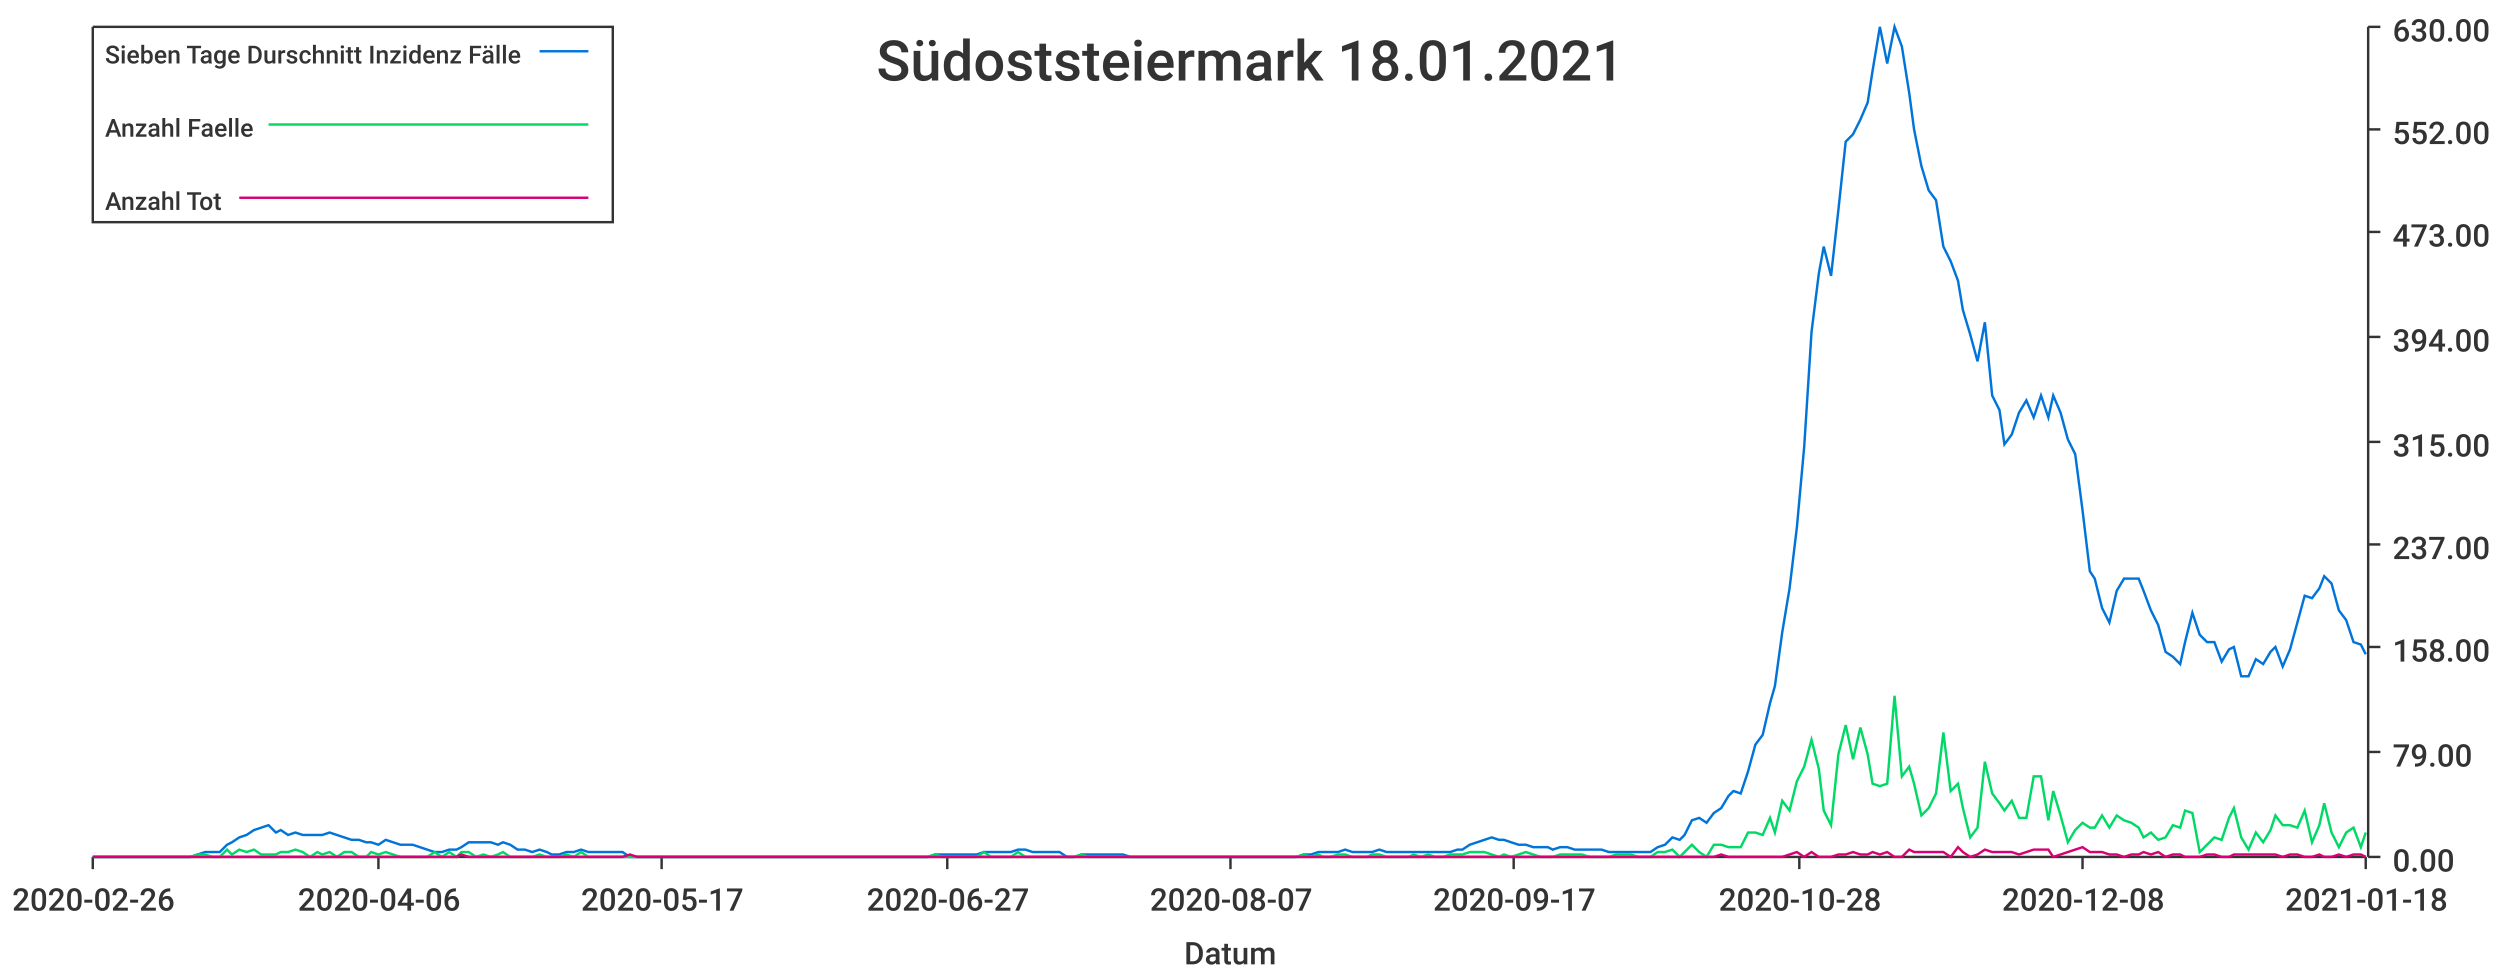
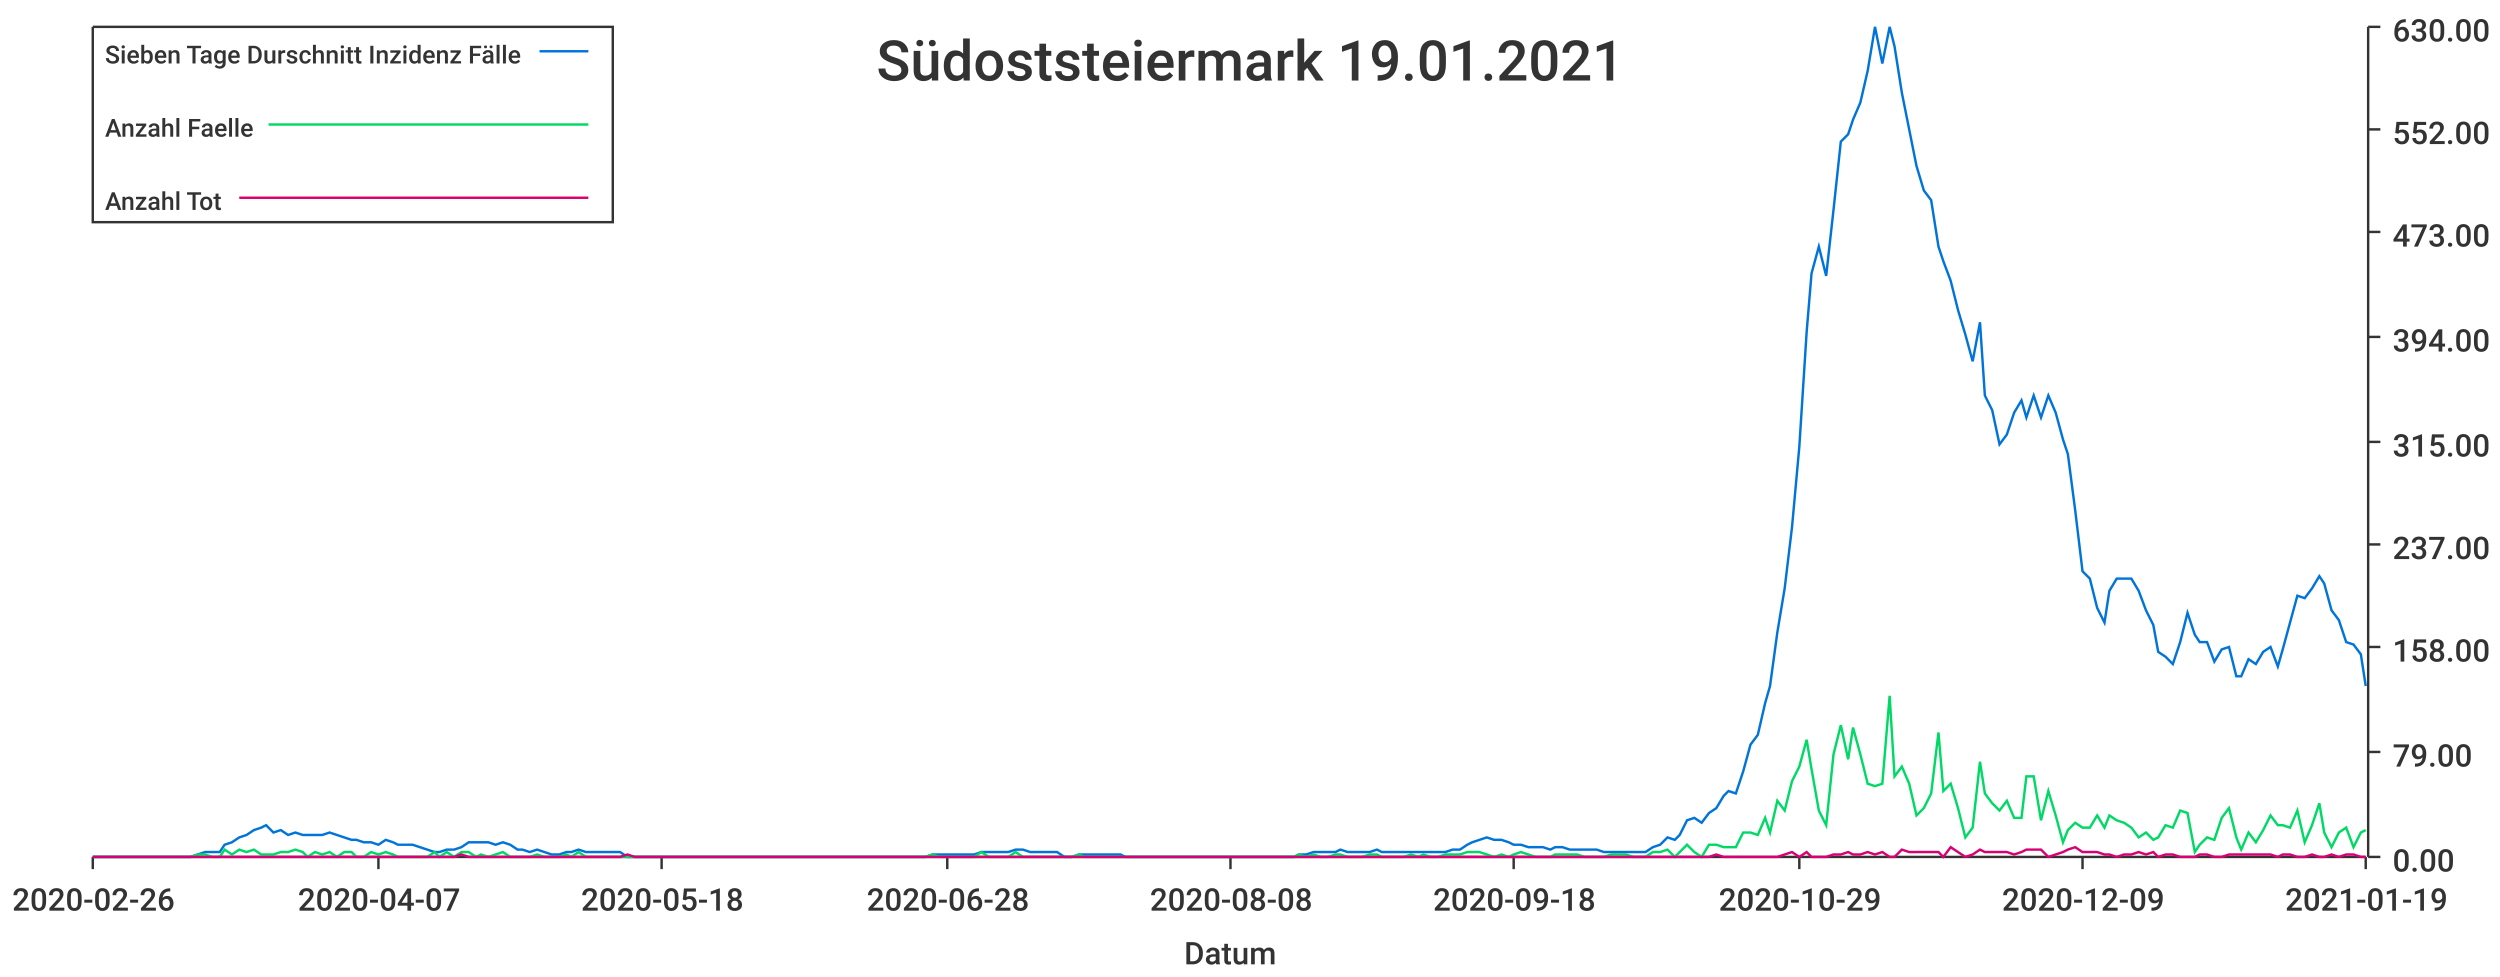
<svg xmlns="http://www.w3.org/2000/svg" width="1024" height="400">\n<path d="M 0 0 L 1024 0 L 1024 400 L 0 400 L 0 0" style="stroke-width:0;stroke:rgba(255,255,255,1.0);fill:rgba(255,255,255,1.0)" />
  <path d="M 38 11 L 969 11 L 969 351 L 38 351 L 38 11" style="stroke-width:0;stroke:rgba(255,255,255,1.0);fill:rgba(255,255,255,1.0)" />
  <path d="M 38 351 L 969 351" style="stroke-width:1;stroke:rgba(51,51,51,1.0);fill:none" />
  <path d="M 38 351 L 38 356" style="stroke-width:1;stroke:rgba(51,51,51,1.0);fill:none" />
  <text x="5" y="373" style="stroke-width:0;stroke:none;fill:rgba(51,51,51,1.0);font-size:12.8px;font-family:'Roboto Medium',sans-serif">2020-02-26</text>
  <path d="M 155 351 L 155 356" style="stroke-width:1;stroke:rgba(51,51,51,1.0);fill:none" />
-   <text x="122" y="373" style="stroke-width:0;stroke:none;fill:rgba(51,51,51,1.0);font-size:12.8px;font-family:'Roboto Medium',sans-serif">2020-04-06</text>
+   <text x="122" y="373" style="stroke-width:0;stroke:none;fill:rgba(51,51,51,1.0);font-size:12.8px;font-family:'Roboto Medium',sans-serif">2020-04-07</text>
  <path d="M 271 351 L 271 356" style="stroke-width:1;stroke:rgba(51,51,51,1.0);fill:none" />
-   <text x="238" y="373" style="stroke-width:0;stroke:none;fill:rgba(51,51,51,1.0);font-size:12.8px;font-family:'Roboto Medium',sans-serif">2020-05-17</text>
+   <text x="238" y="373" style="stroke-width:0;stroke:none;fill:rgba(51,51,51,1.0);font-size:12.8px;font-family:'Roboto Medium',sans-serif">2020-05-18</text>
  <path d="M 388 351 L 388 356" style="stroke-width:1;stroke:rgba(51,51,51,1.0);fill:none" />
-   <text x="355" y="373" style="stroke-width:0;stroke:none;fill:rgba(51,51,51,1.0);font-size:12.8px;font-family:'Roboto Medium',sans-serif">2020-06-27</text>
+   <text x="355" y="373" style="stroke-width:0;stroke:none;fill:rgba(51,51,51,1.0);font-size:12.8px;font-family:'Roboto Medium',sans-serif">2020-06-28</text>
  <path d="M 504 351 L 504 356" style="stroke-width:1;stroke:rgba(51,51,51,1.0);fill:none" />
-   <text x="471" y="373" style="stroke-width:0;stroke:none;fill:rgba(51,51,51,1.0);font-size:12.8px;font-family:'Roboto Medium',sans-serif">2020-08-07</text>
+   <text x="471" y="373" style="stroke-width:0;stroke:none;fill:rgba(51,51,51,1.0);font-size:12.8px;font-family:'Roboto Medium',sans-serif">2020-08-08</text>
  <path d="M 620 351 L 620 356" style="stroke-width:1;stroke:rgba(51,51,51,1.0);fill:none" />
-   <text x="587" y="373" style="stroke-width:0;stroke:none;fill:rgba(51,51,51,1.0);font-size:12.8px;font-family:'Roboto Medium',sans-serif">2020-09-17</text>
+   <text x="587" y="373" style="stroke-width:0;stroke:none;fill:rgba(51,51,51,1.0);font-size:12.8px;font-family:'Roboto Medium',sans-serif">2020-09-18</text>
  <path d="M 737 351 L 737 356" style="stroke-width:1;stroke:rgba(51,51,51,1.0);fill:none" />
-   <text x="704" y="373" style="stroke-width:0;stroke:none;fill:rgba(51,51,51,1.0);font-size:12.8px;font-family:'Roboto Medium',sans-serif">2020-10-28</text>
+   <text x="704" y="373" style="stroke-width:0;stroke:none;fill:rgba(51,51,51,1.0);font-size:12.8px;font-family:'Roboto Medium',sans-serif">2020-10-29</text>
  <path d="M 853 351 L 853 356" style="stroke-width:1;stroke:rgba(51,51,51,1.0);fill:none" />
-   <text x="820" y="373" style="stroke-width:0;stroke:none;fill:rgba(51,51,51,1.0);font-size:12.8px;font-family:'Roboto Medium',sans-serif">2020-12-08</text>
+   <text x="820" y="373" style="stroke-width:0;stroke:none;fill:rgba(51,51,51,1.0);font-size:12.8px;font-family:'Roboto Medium',sans-serif">2020-12-09</text>
  <path d="M 969 351 L 969 356" style="stroke-width:1;stroke:rgba(51,51,51,1.0);fill:none" />
-   <text x="936" y="373" style="stroke-width:0;stroke:none;fill:rgba(51,51,51,1.0);font-size:12.8px;font-family:'Roboto Medium',sans-serif">2021-01-18</text>
+   <text x="936" y="373" style="stroke-width:0;stroke:none;fill:rgba(51,51,51,1.0);font-size:12.8px;font-family:'Roboto Medium',sans-serif">2021-01-19</text>
  <text x="485" y="395" style="stroke-width:0;stroke:none;fill:rgba(51,51,51,1.0);font-size:12.8px;font-family:'Roboto Medium',sans-serif">Datum</text>
  <path d="M 970 351 L 970 11" style="stroke-width:1;stroke:rgba(51,51,51,1.0);fill:none" />
  <path d="M 970 351 L 975 351" style="stroke-width:1;stroke:rgba(51,51,51,1.0);fill:none" />
  <text x="980" y="357" style="stroke-width:0;stroke:none;fill:rgba(51,51,51,1.0);font-size:12.8px;font-family:'Roboto Medium',sans-serif">0.00</text>
  <path d="M 970 308 L 975 308" style="stroke-width:1;stroke:rgba(51,51,51,1.0);fill:none" />
  <text x="980" y="314" style="stroke-width:0;stroke:none;fill:rgba(51,51,51,1.0);font-size:12.8px;font-family:'Roboto Medium',sans-serif">79.00</text>
  <path d="M 970 265 L 975 265" style="stroke-width:1;stroke:rgba(51,51,51,1.0);fill:none" />
  <text x="980" y="271" style="stroke-width:0;stroke:none;fill:rgba(51,51,51,1.0);font-size:12.8px;font-family:'Roboto Medium',sans-serif">158.00</text>
  <path d="M 970 223 L 975 223" style="stroke-width:1;stroke:rgba(51,51,51,1.0);fill:none" />
  <text x="980" y="229" style="stroke-width:0;stroke:none;fill:rgba(51,51,51,1.0);font-size:12.8px;font-family:'Roboto Medium',sans-serif">237.00</text>
  <path d="M 970 181 L 975 181" style="stroke-width:1;stroke:rgba(51,51,51,1.0);fill:none" />
  <text x="980" y="187" style="stroke-width:0;stroke:none;fill:rgba(51,51,51,1.0);font-size:12.8px;font-family:'Roboto Medium',sans-serif">315.00</text>
  <path d="M 970 138 L 975 138" style="stroke-width:1;stroke:rgba(51,51,51,1.0);fill:none" />
  <text x="980" y="144" style="stroke-width:0;stroke:none;fill:rgba(51,51,51,1.0);font-size:12.8px;font-family:'Roboto Medium',sans-serif">394.00</text>
  <path d="M 970 95 L 975 95" style="stroke-width:1;stroke:rgba(51,51,51,1.0);fill:none" />
  <text x="980" y="101" style="stroke-width:0;stroke:none;fill:rgba(51,51,51,1.0);font-size:12.8px;font-family:'Roboto Medium',sans-serif">473.00</text>
  <path d="M 970 53 L 975 53" style="stroke-width:1;stroke:rgba(51,51,51,1.0);fill:none" />
  <text x="980" y="59" style="stroke-width:0;stroke:none;fill:rgba(51,51,51,1.0);font-size:12.8px;font-family:'Roboto Medium',sans-serif">552.00</text>
  <path d="M 970 11 L 975 11" style="stroke-width:1;stroke:rgba(51,51,51,1.0);fill:none" />
  <text x="980" y="17" style="stroke-width:0;stroke:none;fill:rgba(51,51,51,1.0);font-size:12.8px;font-family:'Roboto Medium',sans-serif">630.00</text>
-   <path d="M 38 351 L 41 351 L 44 351 L 47 351 L 50 351 L 53 351 L 56 351 L 58 351 L 61 351 L 64 351 L 67 351 L 70 351 L 73 351 L 76 351 L 78 351 L 81 350 L 84 349 L 87 349 L 90 349 L 93 346 L 95 345 L 98 343 L 101 342 L 104 340 L 107 339 L 110 338 L 113 341 L 115 340 L 118 342 L 121 341 L 124 342 L 127 342 L 130 342 L 132 342 L 135 341 L 138 342 L 141 343 L 144 344 L 147 344 L 150 345 L 152 345 L 155 346 L 158 344 L 161 345 L 164 346 L 167 346 L 169 346 L 172 347 L 175 348 L 178 349 L 181 349 L 184 348 L 187 348 L 189 347 L 192 345 L 195 345 L 198 345 L 201 345 L 204 346 L 206 345 L 209 346 L 212 348 L 215 348 L 218 349 L 221 348 L 224 349 L 226 350 L 229 350 L 232 349 L 235 349 L 238 348 L 241 349 L 243 349 L 246 349 L 249 349 L 252 349 L 255 349 L 258 351 L 261 351 L 263 351 L 266 351 L 269 351 L 272 351 L 275 351 L 278 351 L 281 351 L 283 351 L 286 351 L 289 351 L 292 351 L 295 351 L 298 351 L 300 351 L 303 351 L 306 351 L 309 351 L 312 351 L 315 351 L 318 351 L 320 351 L 323 351 L 326 351 L 329 351 L 332 351 L 335 351 L 337 351 L 340 351 L 343 351 L 346 351 L 349 351 L 352 351 L 355 351 L 357 351 L 360 351 L 363 351 L 366 351 L 369 351 L 372 351 L 374 351 L 377 351 L 380 351 L 383 350 L 386 350 L 389 350 L 392 350 L 394 350 L 397 350 L 400 350 L 403 349 L 406 349 L 409 349 L 411 349 L 414 349 L 417 348 L 420 348 L 423 349 L 426 349 L 429 349 L 431 349 L 434 349 L 437 351 L 440 351 L 443 350 L 446 350 L 448 350 L 451 350 L 454 350 L 457 350 L 460 350 L 463 351 L 466 351 L 468 351 L 471 351 L 474 351 L 477 351 L 480 351 L 483 351 L 485 351 L 488 351 L 491 351 L 494 351 L 497 351 L 500 351 L 503 351 L 505 351 L 508 351 L 511 351 L 514 351 L 517 351 L 520 351 L 523 351 L 525 351 L 528 351 L 531 351 L 534 350 L 537 350 L 540 349 L 542 349 L 545 349 L 548 349 L 551 348 L 554 349 L 557 349 L 560 349 L 562 349 L 565 348 L 568 349 L 571 349 L 574 349 L 577 349 L 579 349 L 582 349 L 585 349 L 588 349 L 591 349 L 594 349 L 597 348 L 599 348 L 602 346 L 605 345 L 608 344 L 611 343 L 614 344 L 616 344 L 619 345 L 622 346 L 625 346 L 628 347 L 631 347 L 634 347 L 636 348 L 639 347 L 642 347 L 645 348 L 648 348 L 651 348 L 653 348 L 656 348 L 659 349 L 662 349 L 665 349 L 668 349 L 671 349 L 673 349 L 676 349 L 679 347 L 682 346 L 685 343 L 688 344 L 690 342 L 693 336 L 696 335 L 699 337 L 702 333 L 705 331 L 708 326 L 710 324 L 713 325 L 716 316 L 719 305 L 722 301 L 725 288 L 727 281 L 730 259 L 733 241 L 736 216 L 739 183 L 742 136 L 745 112 L 747 101 L 750 113 L 753 86 L 756 58 L 759 55 L 762 49 L 765 42 L 767 29 L 770 11 L 773 26 L 776 11 L 779 19 L 782 38 L 784 53 L 787 68 L 790 78 L 793 82 L 796 101 L 799 107 L 802 115 L 804 127 L 807 137 L 810 148 L 813 132 L 816 162 L 819 168 L 821 182 L 824 178 L 827 169 L 830 164 L 833 171 L 836 162 L 839 171 L 841 162 L 844 169 L 847 180 L 850 186 L 853 209 L 856 234 L 858 237 L 861 249 L 864 255 L 867 242 L 870 237 L 873 237 L 876 237 L 878 242 L 881 250 L 884 256 L 887 267 L 890 269 L 893 272 L 895 263 L 898 251 L 901 260 L 904 263 L 907 263 L 910 271 L 913 266 L 915 265 L 918 277 L 921 277 L 924 270 L 927 272 L 930 267 L 932 265 L 935 273 L 938 266 L 941 255 L 944 244 L 947 245 L 950 241 L 952 236 L 955 239 L 958 250 L 961 254 L 964 263 L 967 264 L 969 268" style="stroke-width:1;stroke:rgba(0,116,217,1.0);fill:none" />
-   <path d="M 38 351 L 41 351 L 44 351 L 47 351 L 50 351 L 53 351 L 56 351 L 58 351 L 61 351 L 64 351 L 67 351 L 70 351 L 73 351 L 76 351 L 78 351 L 81 350 L 84 350 L 87 351 L 90 351 L 93 348 L 95 350 L 98 348 L 101 349 L 104 348 L 107 350 L 110 350 L 113 350 L 115 349 L 118 349 L 121 348 L 124 349 L 127 351 L 130 349 L 132 350 L 135 349 L 138 351 L 141 349 L 144 349 L 147 351 L 150 351 L 152 349 L 155 350 L 158 349 L 161 350 L 164 351 L 167 351 L 169 351 L 172 351 L 175 351 L 178 349 L 181 351 L 184 349 L 187 351 L 189 349 L 192 349 L 195 351 L 198 350 L 201 351 L 204 350 L 206 349 L 209 351 L 212 351 L 215 351 L 218 351 L 221 350 L 224 351 L 226 351 L 229 351 L 232 350 L 235 351 L 238 349 L 241 351 L 243 351 L 246 351 L 249 351 L 252 351 L 255 351 L 258 351 L 261 351 L 263 351 L 266 351 L 269 351 L 272 351 L 275 351 L 278 351 L 281 351 L 283 351 L 286 351 L 289 351 L 292 351 L 295 351 L 298 351 L 300 351 L 303 351 L 306 351 L 309 351 L 312 351 L 315 351 L 318 351 L 320 351 L 323 351 L 326 351 L 329 351 L 332 351 L 335 351 L 337 351 L 340 351 L 343 351 L 346 351 L 349 351 L 352 351 L 355 351 L 357 351 L 360 351 L 363 351 L 366 351 L 369 351 L 372 351 L 374 351 L 377 351 L 380 351 L 383 350 L 386 351 L 389 351 L 392 351 L 394 351 L 397 351 L 400 351 L 403 349 L 406 351 L 409 351 L 411 351 L 414 351 L 417 349 L 420 351 L 423 351 L 426 351 L 429 351 L 431 351 L 434 351 L 437 351 L 440 351 L 443 350 L 446 351 L 448 351 L 451 351 L 454 351 L 457 351 L 460 351 L 463 351 L 466 351 L 468 351 L 471 351 L 474 351 L 477 351 L 480 351 L 483 351 L 485 351 L 488 351 L 491 351 L 494 351 L 497 351 L 500 351 L 503 351 L 505 351 L 508 351 L 511 351 L 514 351 L 517 351 L 520 351 L 523 351 L 525 351 L 528 351 L 531 351 L 534 350 L 537 351 L 540 350 L 542 351 L 545 351 L 548 350 L 551 350 L 554 351 L 557 351 L 560 351 L 562 350 L 565 350 L 568 351 L 571 351 L 574 351 L 577 351 L 579 350 L 582 351 L 585 350 L 588 351 L 591 351 L 594 350 L 597 350 L 599 350 L 602 349 L 605 349 L 608 349 L 611 350 L 614 351 L 616 350 L 619 351 L 622 350 L 625 349 L 628 350 L 631 351 L 634 351 L 636 351 L 639 350 L 642 350 L 645 350 L 648 350 L 651 351 L 653 351 L 656 351 L 659 351 L 662 350 L 665 350 L 668 350 L 671 351 L 673 351 L 676 351 L 679 349 L 682 349 L 685 348 L 688 351 L 690 349 L 693 346 L 696 349 L 699 351 L 702 346 L 705 346 L 708 347 L 710 347 L 713 347 L 716 341 L 719 341 L 722 342 L 725 335 L 727 341 L 730 328 L 733 332 L 736 320 L 739 314 L 742 303 L 745 315 L 747 332 L 750 338 L 753 309 L 756 297 L 759 311 L 762 298 L 765 309 L 767 321 L 770 322 L 773 321 L 776 285 L 779 318 L 782 314 L 784 321 L 787 334 L 790 331 L 793 325 L 796 300 L 799 324 L 802 321 L 804 331 L 807 343 L 810 339 L 813 312 L 816 325 L 819 329 L 821 332 L 824 328 L 827 335 L 830 335 L 833 318 L 836 318 L 839 336 L 841 324 L 844 334 L 847 345 L 850 340 L 853 337 L 856 339 L 858 339 L 861 334 L 864 339 L 867 334 L 870 336 L 873 337 L 876 339 L 878 343 L 881 341 L 884 344 L 887 343 L 890 338 L 893 339 L 895 332 L 898 333 L 901 349 L 904 346 L 907 343 L 910 344 L 913 335 L 915 331 L 918 343 L 921 348 L 924 341 L 927 345 L 930 340 L 932 334 L 935 338 L 938 338 L 941 339 L 944 332 L 947 345 L 950 338 L 952 329 L 955 341 L 958 347 L 961 341 L 964 339 L 967 347 L 969 341" style="stroke-width:1;stroke:rgba(0,217,101,1.0);fill:none" />
-   <path d="M 38 351 L 41 351 L 44 351 L 47 351 L 50 351 L 53 351 L 56 351 L 58 351 L 61 351 L 64 351 L 67 351 L 70 351 L 73 351 L 76 351 L 78 351 L 81 351 L 84 351 L 87 351 L 90 351 L 93 351 L 95 351 L 98 351 L 101 351 L 104 351 L 107 351 L 110 351 L 113 351 L 115 351 L 118 351 L 121 351 L 124 351 L 127 351 L 130 351 L 132 351 L 135 351 L 138 351 L 141 351 L 144 351 L 147 351 L 150 351 L 152 351 L 155 351 L 158 351 L 161 351 L 164 351 L 167 351 L 169 351 L 172 351 L 175 351 L 178 351 L 181 351 L 184 351 L 187 351 L 189 350 L 192 351 L 195 351 L 198 351 L 201 351 L 204 351 L 206 351 L 209 351 L 212 351 L 215 351 L 218 351 L 221 351 L 224 351 L 226 351 L 229 351 L 232 351 L 235 351 L 238 351 L 241 351 L 243 351 L 246 351 L 249 351 L 252 351 L 255 351 L 258 350 L 261 351 L 263 351 L 266 351 L 269 351 L 272 351 L 275 351 L 278 351 L 281 351 L 283 351 L 286 351 L 289 351 L 292 351 L 295 351 L 298 351 L 300 351 L 303 351 L 306 351 L 309 351 L 312 351 L 315 351 L 318 351 L 320 351 L 323 351 L 326 351 L 329 351 L 332 351 L 335 351 L 337 351 L 340 351 L 343 351 L 346 351 L 349 351 L 352 351 L 355 351 L 357 351 L 360 351 L 363 351 L 366 351 L 369 351 L 372 351 L 374 351 L 377 351 L 380 351 L 383 351 L 386 351 L 389 351 L 392 351 L 394 351 L 397 351 L 400 351 L 403 351 L 406 351 L 409 351 L 411 351 L 414 351 L 417 351 L 420 351 L 423 351 L 426 351 L 429 351 L 431 351 L 434 351 L 437 351 L 440 351 L 443 351 L 446 351 L 448 351 L 451 351 L 454 351 L 457 351 L 460 351 L 463 351 L 466 351 L 468 351 L 471 351 L 474 351 L 477 351 L 480 351 L 483 351 L 485 351 L 488 351 L 491 351 L 494 351 L 497 351 L 500 351 L 503 351 L 505 351 L 508 351 L 511 351 L 514 351 L 517 351 L 520 351 L 523 351 L 525 351 L 528 351 L 531 351 L 534 351 L 537 351 L 540 351 L 542 351 L 545 351 L 548 351 L 551 351 L 554 351 L 557 351 L 560 351 L 562 351 L 565 351 L 568 351 L 571 351 L 574 351 L 577 351 L 579 351 L 582 351 L 585 351 L 588 351 L 591 351 L 594 351 L 597 351 L 599 351 L 602 351 L 605 351 L 608 351 L 611 351 L 614 351 L 616 351 L 619 351 L 622 351 L 625 351 L 628 351 L 631 351 L 634 351 L 636 351 L 639 351 L 642 351 L 645 351 L 648 351 L 651 351 L 653 351 L 656 351 L 659 351 L 662 351 L 665 351 L 668 351 L 671 351 L 673 351 L 676 351 L 679 351 L 682 351 L 685 351 L 688 351 L 690 351 L 693 351 L 696 351 L 699 351 L 702 351 L 705 350 L 708 351 L 710 351 L 713 351 L 716 351 L 719 351 L 722 351 L 725 351 L 727 351 L 730 351 L 733 350 L 736 349 L 739 351 L 742 349 L 745 351 L 747 351 L 750 351 L 753 350 L 756 350 L 759 349 L 762 350 L 765 350 L 767 349 L 770 350 L 773 349 L 776 351 L 779 351 L 782 348 L 784 349 L 787 349 L 790 349 L 793 349 L 796 349 L 799 351 L 802 347 L 804 349 L 807 351 L 810 350 L 813 348 L 816 349 L 819 349 L 821 349 L 824 349 L 827 350 L 830 349 L 833 348 L 836 348 L 839 348 L 841 351 L 844 350 L 847 349 L 850 348 L 853 347 L 856 349 L 858 349 L 861 349 L 864 350 L 867 350 L 870 351 L 873 350 L 876 350 L 878 349 L 881 350 L 884 349 L 887 351 L 890 350 L 893 350 L 895 351 L 898 351 L 901 351 L 904 350 L 907 350 L 910 351 L 913 351 L 915 350 L 918 350 L 921 350 L 924 350 L 927 350 L 930 350 L 932 350 L 935 351 L 938 350 L 941 350 L 944 351 L 947 351 L 950 350 L 952 351 L 955 351 L 958 350 L 961 351 L 964 350 L 967 350 L 969 351" style="stroke-width:1;stroke:rgba(217,0,116,1.0);fill:none" />
-   <text x="359" y="33" style="stroke-width:0;stroke:none;fill:rgba(51,51,51,1.0);font-size:23.0px;font-family:'Roboto Medium',sans-serif">Südoststeiermark 18.01.2021</text>
+   <path d="M 38 351 L 41 351 L 44 351 L 47 351 L 50 351 L 53 351 L 56 351 L 58 351 L 61 351 L 64 351 L 67 351 L 70 351 L 73 351 L 75 351 L 78 351 L 81 350 L 84 349 L 87 349 L 90 349 L 92 346 L 95 345 L 98 343 L 101 342 L 104 340 L 107 339 L 109 338 L 112 341 L 115 340 L 118 342 L 121 341 L 124 342 L 126 342 L 129 342 L 132 342 L 135 341 L 138 342 L 141 343 L 144 344 L 146 344 L 149 345 L 152 345 L 155 346 L 158 344 L 161 345 L 163 346 L 166 346 L 169 346 L 172 347 L 175 348 L 178 349 L 180 349 L 183 348 L 186 348 L 189 347 L 192 345 L 195 345 L 197 345 L 200 345 L 203 346 L 206 345 L 209 346 L 212 348 L 214 348 L 217 349 L 220 348 L 223 349 L 226 350 L 229 350 L 232 349 L 234 349 L 237 348 L 240 349 L 243 349 L 246 349 L 249 349 L 251 349 L 254 349 L 257 351 L 260 351 L 263 351 L 266 351 L 268 351 L 271 351 L 274 351 L 277 351 L 280 351 L 283 351 L 285 351 L 288 351 L 291 351 L 294 351 L 297 351 L 300 351 L 302 351 L 305 351 L 308 351 L 311 351 L 314 351 L 317 351 L 320 351 L 322 351 L 325 351 L 328 351 L 331 351 L 334 351 L 337 351 L 339 351 L 342 351 L 345 351 L 348 351 L 351 351 L 354 351 L 356 351 L 359 351 L 362 351 L 365 351 L 368 351 L 371 351 L 373 351 L 376 351 L 379 351 L 382 350 L 385 350 L 388 350 L 390 350 L 393 350 L 396 350 L 399 350 L 402 349 L 405 349 L 407 349 L 410 349 L 413 349 L 416 348 L 419 348 L 422 349 L 425 349 L 427 349 L 430 349 L 433 349 L 436 351 L 439 351 L 442 350 L 444 350 L 447 350 L 450 350 L 453 350 L 456 350 L 459 350 L 461 351 L 464 351 L 467 351 L 470 351 L 473 351 L 476 351 L 478 351 L 481 351 L 484 351 L 487 351 L 490 351 L 493 351 L 495 351 L 498 351 L 501 351 L 504 351 L 507 351 L 510 351 L 513 351 L 515 351 L 518 351 L 521 351 L 524 351 L 527 351 L 530 351 L 532 350 L 535 350 L 538 349 L 541 349 L 544 349 L 547 349 L 549 348 L 552 349 L 555 349 L 558 349 L 561 349 L 564 348 L 566 349 L 569 349 L 572 349 L 575 349 L 578 349 L 581 349 L 583 349 L 586 349 L 589 349 L 592 349 L 595 348 L 598 348 L 601 346 L 603 345 L 606 344 L 609 343 L 612 344 L 615 344 L 618 345 L 620 346 L 623 346 L 626 347 L 629 347 L 632 347 L 635 348 L 637 347 L 640 347 L 643 348 L 646 348 L 649 348 L 652 348 L 654 348 L 657 349 L 660 349 L 663 349 L 666 349 L 669 349 L 671 349 L 674 349 L 677 347 L 680 346 L 683 343 L 686 344 L 688 342 L 691 336 L 694 335 L 697 337 L 700 333 L 703 331 L 706 326 L 708 324 L 711 325 L 714 316 L 717 305 L 720 301 L 723 288 L 725 281 L 728 259 L 731 241 L 734 216 L 737 183 L 740 136 L 742 112 L 745 101 L 748 113 L 751 86 L 754 58 L 757 55 L 759 49 L 762 42 L 765 29 L 768 11 L 771 26 L 774 11 L 776 19 L 779 38 L 782 53 L 785 68 L 788 78 L 791 82 L 794 101 L 796 107 L 799 115 L 802 127 L 805 137 L 808 148 L 811 132 L 813 162 L 816 168 L 819 182 L 822 178 L 825 169 L 828 164 L 830 171 L 833 162 L 836 171 L 839 162 L 842 169 L 845 180 L 847 186 L 850 209 L 853 234 L 856 237 L 859 249 L 862 255 L 864 242 L 867 237 L 870 237 L 873 237 L 876 242 L 879 250 L 882 256 L 884 267 L 887 269 L 890 272 L 893 263 L 896 251 L 899 260 L 901 263 L 904 263 L 907 271 L 910 266 L 913 265 L 916 277 L 918 277 L 921 270 L 924 272 L 927 267 L 930 265 L 933 273 L 935 266 L 938 255 L 941 244 L 944 245 L 947 241 L 950 236 L 952 239 L 955 250 L 958 254 L 961 263 L 964 264 L 967 268 L 969 281" style="stroke-width:1;stroke:rgba(0,116,217,1.0);fill:none" />
+   <path d="M 38 351 L 41 351 L 44 351 L 47 351 L 50 351 L 53 351 L 56 351 L 58 351 L 61 351 L 64 351 L 67 351 L 70 351 L 73 351 L 75 351 L 78 351 L 81 350 L 84 350 L 87 351 L 90 351 L 92 348 L 95 350 L 98 348 L 101 349 L 104 348 L 107 350 L 109 350 L 112 350 L 115 349 L 118 349 L 121 348 L 124 349 L 126 351 L 129 349 L 132 350 L 135 349 L 138 351 L 141 349 L 144 349 L 146 351 L 149 351 L 152 349 L 155 350 L 158 349 L 161 350 L 163 351 L 166 351 L 169 351 L 172 351 L 175 351 L 178 349 L 180 351 L 183 349 L 186 351 L 189 349 L 192 349 L 195 351 L 197 350 L 200 351 L 203 350 L 206 349 L 209 351 L 212 351 L 214 351 L 217 351 L 220 350 L 223 351 L 226 351 L 229 351 L 232 350 L 234 351 L 237 349 L 240 351 L 243 351 L 246 351 L 249 351 L 251 351 L 254 351 L 257 351 L 260 351 L 263 351 L 266 351 L 268 351 L 271 351 L 274 351 L 277 351 L 280 351 L 283 351 L 285 351 L 288 351 L 291 351 L 294 351 L 297 351 L 300 351 L 302 351 L 305 351 L 308 351 L 311 351 L 314 351 L 317 351 L 320 351 L 322 351 L 325 351 L 328 351 L 331 351 L 334 351 L 337 351 L 339 351 L 342 351 L 345 351 L 348 351 L 351 351 L 354 351 L 356 351 L 359 351 L 362 351 L 365 351 L 368 351 L 371 351 L 373 351 L 376 351 L 379 351 L 382 350 L 385 351 L 388 351 L 390 351 L 393 351 L 396 351 L 399 351 L 402 349 L 405 351 L 407 351 L 410 351 L 413 351 L 416 349 L 419 351 L 422 351 L 425 351 L 427 351 L 430 351 L 433 351 L 436 351 L 439 351 L 442 350 L 444 351 L 447 351 L 450 351 L 453 351 L 456 351 L 459 351 L 461 351 L 464 351 L 467 351 L 470 351 L 473 351 L 476 351 L 478 351 L 481 351 L 484 351 L 487 351 L 490 351 L 493 351 L 495 351 L 498 351 L 501 351 L 504 351 L 507 351 L 510 351 L 513 351 L 515 351 L 518 351 L 521 351 L 524 351 L 527 351 L 530 351 L 532 350 L 535 351 L 538 350 L 541 351 L 544 351 L 547 350 L 549 350 L 552 351 L 555 351 L 558 351 L 561 350 L 564 350 L 566 351 L 569 351 L 572 351 L 575 351 L 578 350 L 581 351 L 583 350 L 586 351 L 589 351 L 592 350 L 595 350 L 598 350 L 601 349 L 603 349 L 606 349 L 609 350 L 612 351 L 615 350 L 618 351 L 620 350 L 623 349 L 626 350 L 629 351 L 632 351 L 635 351 L 637 350 L 640 350 L 643 350 L 646 350 L 649 351 L 652 351 L 654 351 L 657 351 L 660 350 L 663 350 L 666 350 L 669 351 L 671 351 L 674 351 L 677 349 L 680 349 L 683 348 L 686 351 L 688 349 L 691 346 L 694 349 L 697 351 L 700 346 L 703 346 L 706 347 L 708 347 L 711 347 L 714 341 L 717 341 L 720 342 L 723 335 L 725 341 L 728 328 L 731 332 L 734 320 L 737 314 L 740 303 L 742 315 L 745 332 L 748 338 L 751 309 L 754 297 L 757 311 L 759 298 L 762 309 L 765 321 L 768 322 L 771 321 L 774 285 L 776 318 L 779 314 L 782 321 L 785 334 L 788 331 L 791 325 L 794 300 L 796 324 L 799 321 L 802 331 L 805 343 L 808 339 L 811 312 L 813 325 L 816 329 L 819 332 L 822 328 L 825 335 L 828 335 L 830 318 L 833 318 L 836 336 L 839 324 L 842 334 L 845 345 L 847 340 L 850 337 L 853 339 L 856 339 L 859 334 L 862 339 L 864 334 L 867 336 L 870 337 L 873 339 L 876 343 L 879 341 L 882 344 L 884 343 L 887 338 L 890 339 L 893 332 L 896 333 L 899 349 L 901 346 L 904 343 L 907 344 L 910 335 L 913 331 L 916 343 L 918 348 L 921 341 L 924 345 L 927 340 L 930 334 L 933 338 L 935 338 L 938 339 L 941 332 L 944 345 L 947 338 L 950 329 L 952 341 L 955 347 L 958 341 L 961 339 L 964 347 L 967 341 L 969 340" style="stroke-width:1;stroke:rgba(0,217,101,1.0);fill:none" />
+   <path d="M 38 351 L 41 351 L 44 351 L 47 351 L 50 351 L 53 351 L 56 351 L 58 351 L 61 351 L 64 351 L 67 351 L 70 351 L 73 351 L 75 351 L 78 351 L 81 351 L 84 351 L 87 351 L 90 351 L 92 351 L 95 351 L 98 351 L 101 351 L 104 351 L 107 351 L 109 351 L 112 351 L 115 351 L 118 351 L 121 351 L 124 351 L 126 351 L 129 351 L 132 351 L 135 351 L 138 351 L 141 351 L 144 351 L 146 351 L 149 351 L 152 351 L 155 351 L 158 351 L 161 351 L 163 351 L 166 351 L 169 351 L 172 351 L 175 351 L 178 351 L 180 351 L 183 351 L 186 351 L 189 350 L 192 351 L 195 351 L 197 351 L 200 351 L 203 351 L 206 351 L 209 351 L 212 351 L 214 351 L 217 351 L 220 351 L 223 351 L 226 351 L 229 351 L 232 351 L 234 351 L 237 351 L 240 351 L 243 351 L 246 351 L 249 351 L 251 351 L 254 351 L 257 350 L 260 351 L 263 351 L 266 351 L 268 351 L 271 351 L 274 351 L 277 351 L 280 351 L 283 351 L 285 351 L 288 351 L 291 351 L 294 351 L 297 351 L 300 351 L 302 351 L 305 351 L 308 351 L 311 351 L 314 351 L 317 351 L 320 351 L 322 351 L 325 351 L 328 351 L 331 351 L 334 351 L 337 351 L 339 351 L 342 351 L 345 351 L 348 351 L 351 351 L 354 351 L 356 351 L 359 351 L 362 351 L 365 351 L 368 351 L 371 351 L 373 351 L 376 351 L 379 351 L 382 351 L 385 351 L 388 351 L 390 351 L 393 351 L 396 351 L 399 351 L 402 351 L 405 351 L 407 351 L 410 351 L 413 351 L 416 351 L 419 351 L 422 351 L 425 351 L 427 351 L 430 351 L 433 351 L 436 351 L 439 351 L 442 351 L 444 351 L 447 351 L 450 351 L 453 351 L 456 351 L 459 351 L 461 351 L 464 351 L 467 351 L 470 351 L 473 351 L 476 351 L 478 351 L 481 351 L 484 351 L 487 351 L 490 351 L 493 351 L 495 351 L 498 351 L 501 351 L 504 351 L 507 351 L 510 351 L 513 351 L 515 351 L 518 351 L 521 351 L 524 351 L 527 351 L 530 351 L 532 351 L 535 351 L 538 351 L 541 351 L 544 351 L 547 351 L 549 351 L 552 351 L 555 351 L 558 351 L 561 351 L 564 351 L 566 351 L 569 351 L 572 351 L 575 351 L 578 351 L 581 351 L 583 351 L 586 351 L 589 351 L 592 351 L 595 351 L 598 351 L 601 351 L 603 351 L 606 351 L 609 351 L 612 351 L 615 351 L 618 351 L 620 351 L 623 351 L 626 351 L 629 351 L 632 351 L 635 351 L 637 351 L 640 351 L 643 351 L 646 351 L 649 351 L 652 351 L 654 351 L 657 351 L 660 351 L 663 351 L 666 351 L 669 351 L 671 351 L 674 351 L 677 351 L 680 351 L 683 351 L 686 351 L 688 351 L 691 351 L 694 351 L 697 351 L 700 351 L 703 350 L 706 351 L 708 351 L 711 351 L 714 351 L 717 351 L 720 351 L 723 351 L 725 351 L 728 351 L 731 350 L 734 349 L 737 351 L 740 349 L 742 351 L 745 351 L 748 351 L 751 350 L 754 350 L 757 349 L 759 350 L 762 350 L 765 349 L 768 350 L 771 349 L 774 351 L 776 351 L 779 348 L 782 349 L 785 349 L 788 349 L 791 349 L 794 349 L 796 351 L 799 347 L 802 349 L 805 351 L 808 350 L 811 348 L 813 349 L 816 349 L 819 349 L 822 349 L 825 350 L 828 349 L 830 348 L 833 348 L 836 348 L 839 351 L 842 350 L 845 349 L 847 348 L 850 347 L 853 349 L 856 349 L 859 349 L 862 350 L 864 350 L 867 351 L 870 350 L 873 350 L 876 349 L 879 350 L 882 349 L 884 351 L 887 350 L 890 350 L 893 351 L 896 351 L 899 351 L 901 350 L 904 350 L 907 351 L 910 351 L 913 350 L 916 350 L 918 350 L 921 350 L 924 350 L 927 350 L 930 350 L 933 351 L 935 350 L 938 350 L 941 351 L 944 351 L 947 350 L 950 351 L 952 351 L 955 350 L 958 351 L 961 350 L 964 350 L 967 351 L 969 351" style="stroke-width:1;stroke:rgba(217,0,116,1.0);fill:none" />
+   <text x="359" y="33" style="stroke-width:0;stroke:none;fill:rgba(51,51,51,1.0);font-size:23.0px;font-family:'Roboto Medium',sans-serif">Südoststeiermark 19.01.2021</text>
  <path d="M 38 11 L 251 11 L 251 91 L 38 91 L 38 11" style="stroke-width:1;stroke:rgba(51,51,51,1.0);fill:rgba(255,255,255,1.0)" />
  <text x="43" y="26" style="stroke-width:0;stroke:none;fill:rgba(51,51,51,1.0);font-size:10.2px;font-family:'Roboto Medium',sans-serif">Sieben Tage Durschnitt Inzidenz Fälle</text>
  <path d="M 221 21 L 241 21" style="stroke-width:1;stroke:rgba(0,116,217,1.0);fill:none" />
  <text x="43" y="56" style="stroke-width:0;stroke:none;fill:rgba(51,51,51,1.0);font-size:10.2px;font-family:'Roboto Medium',sans-serif">Anzahl Faelle</text>
  <path d="M 110 51 L 241 51" style="stroke-width:1;stroke:rgba(0,217,101,1.0);fill:none" />
  <text x="43" y="86" style="stroke-width:0;stroke:none;fill:rgba(51,51,51,1.0);font-size:10.2px;font-family:'Roboto Medium',sans-serif">Anzahl Tot</text>
  <path d="M 98 81 L 241 81" style="stroke-width:1;stroke:rgba(217,0,116,1.0);fill:none" />
</svg>
